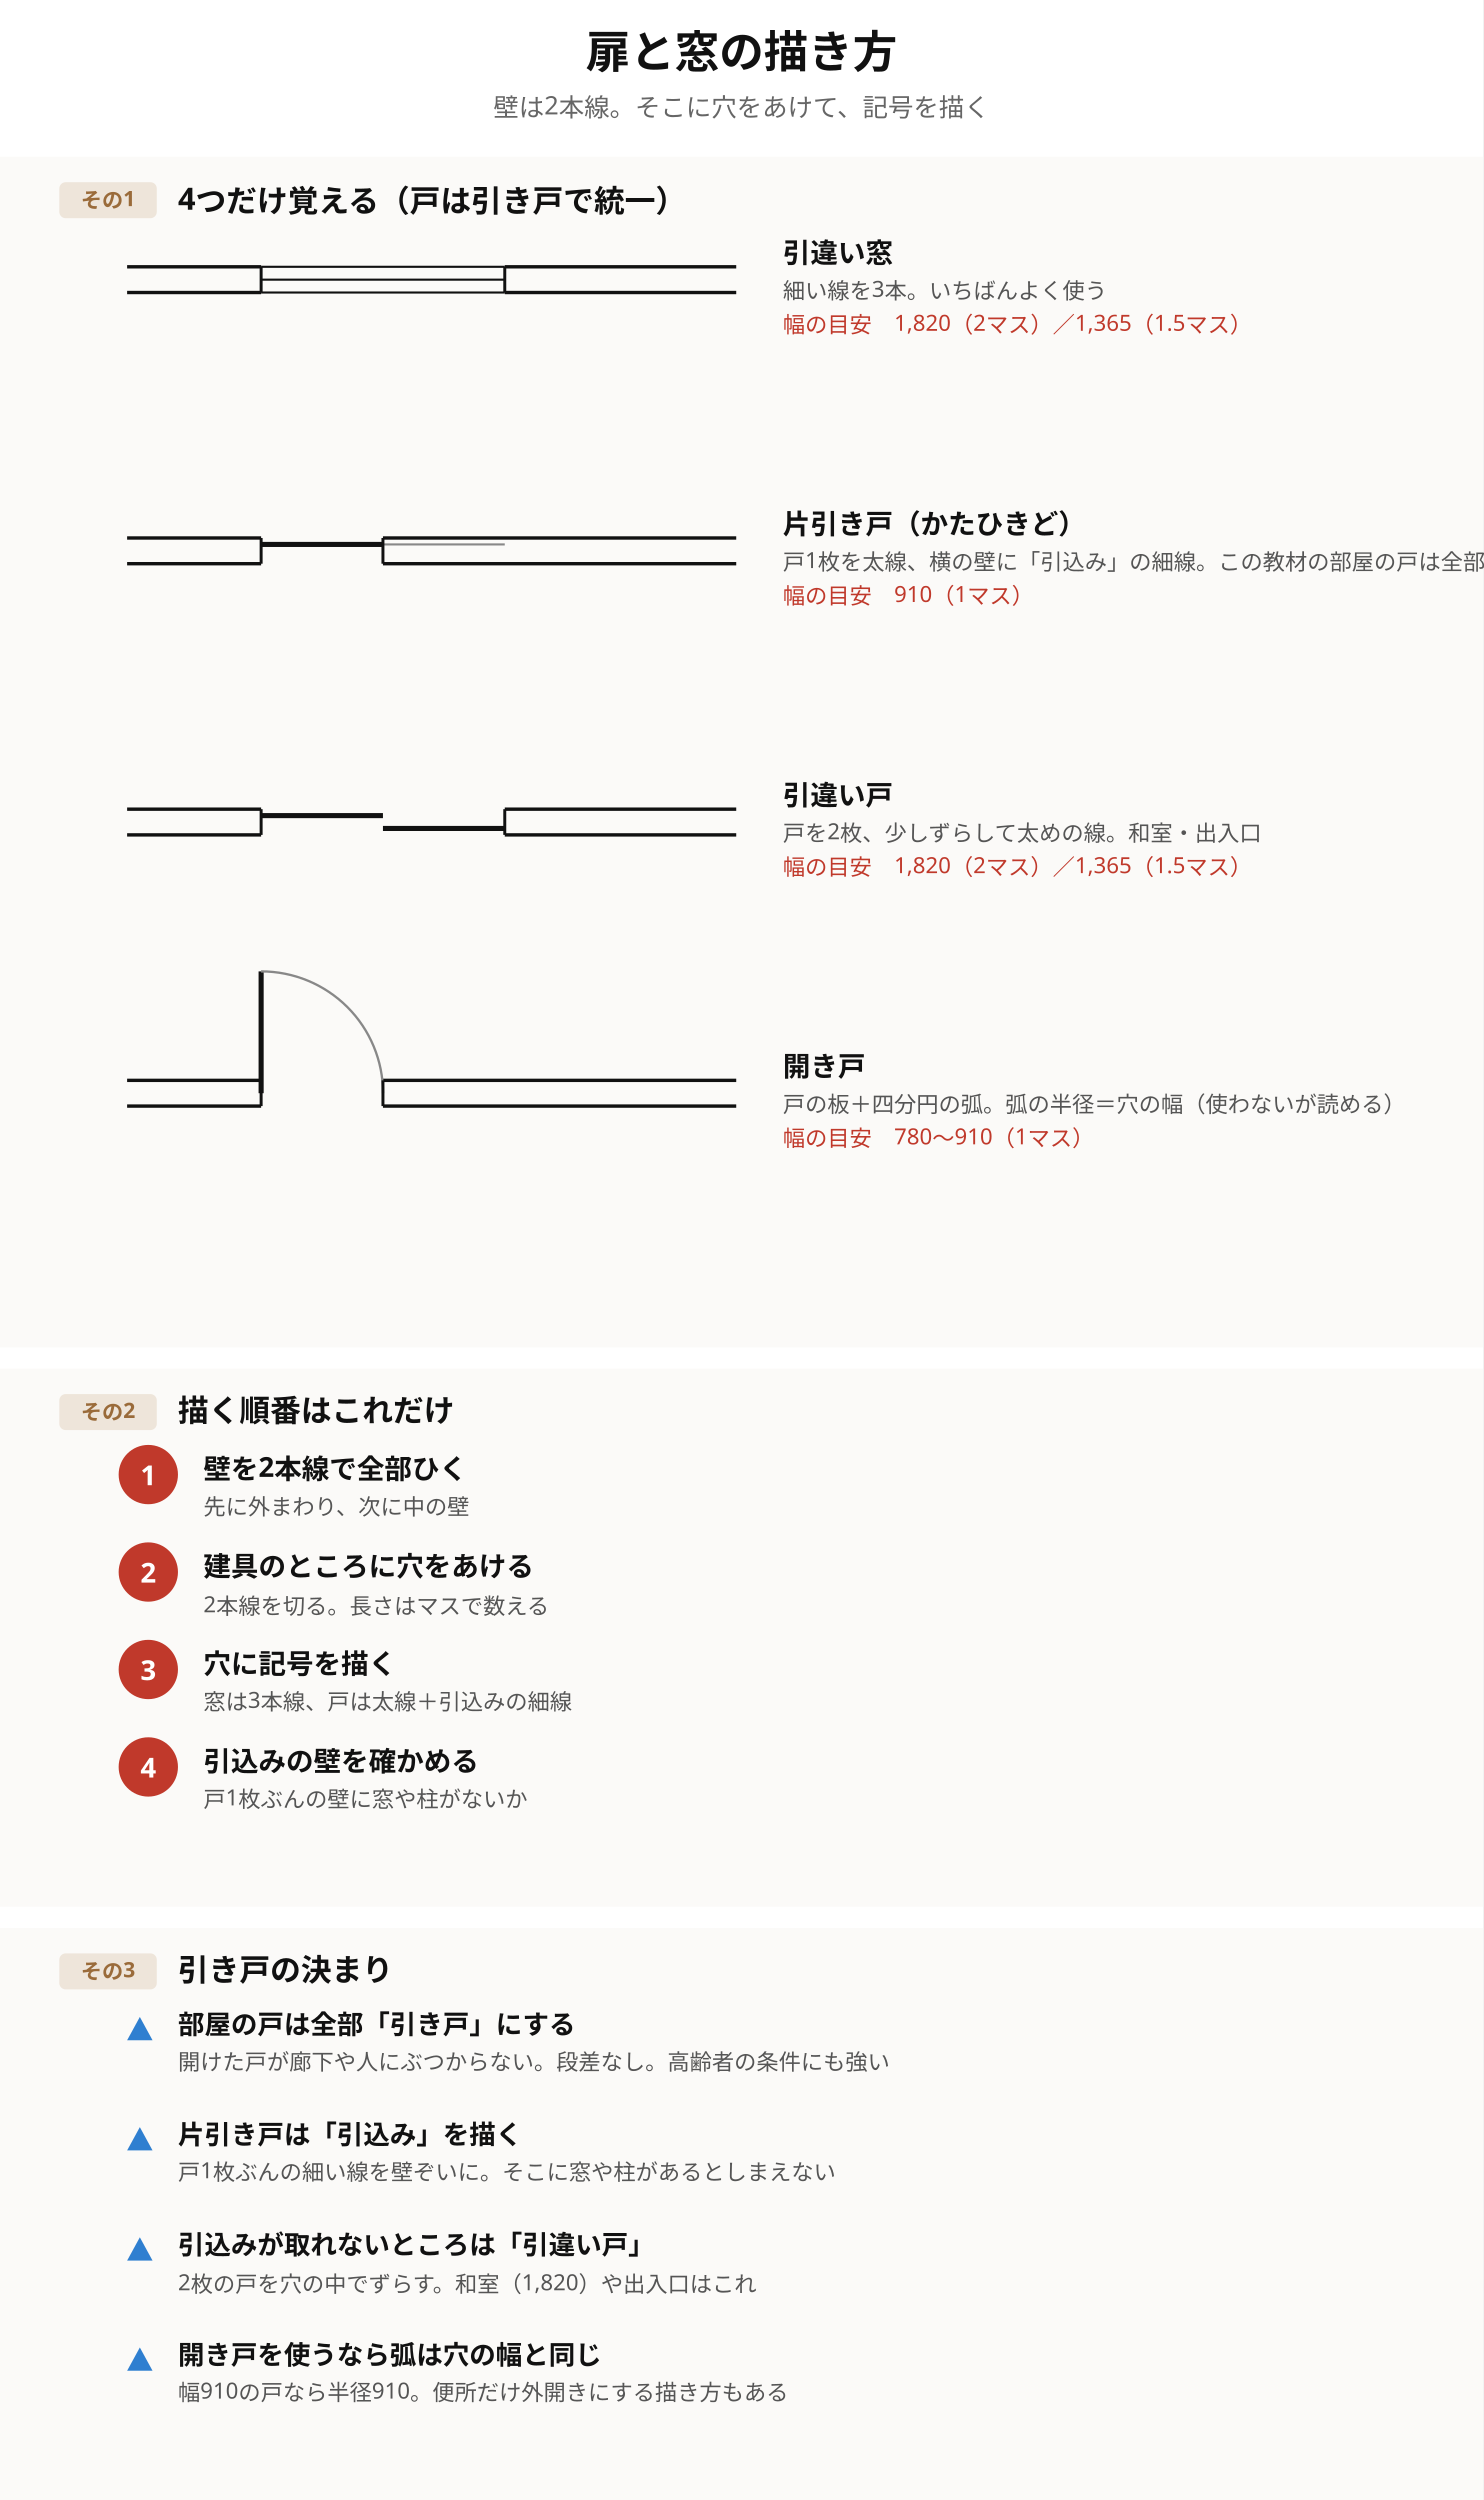
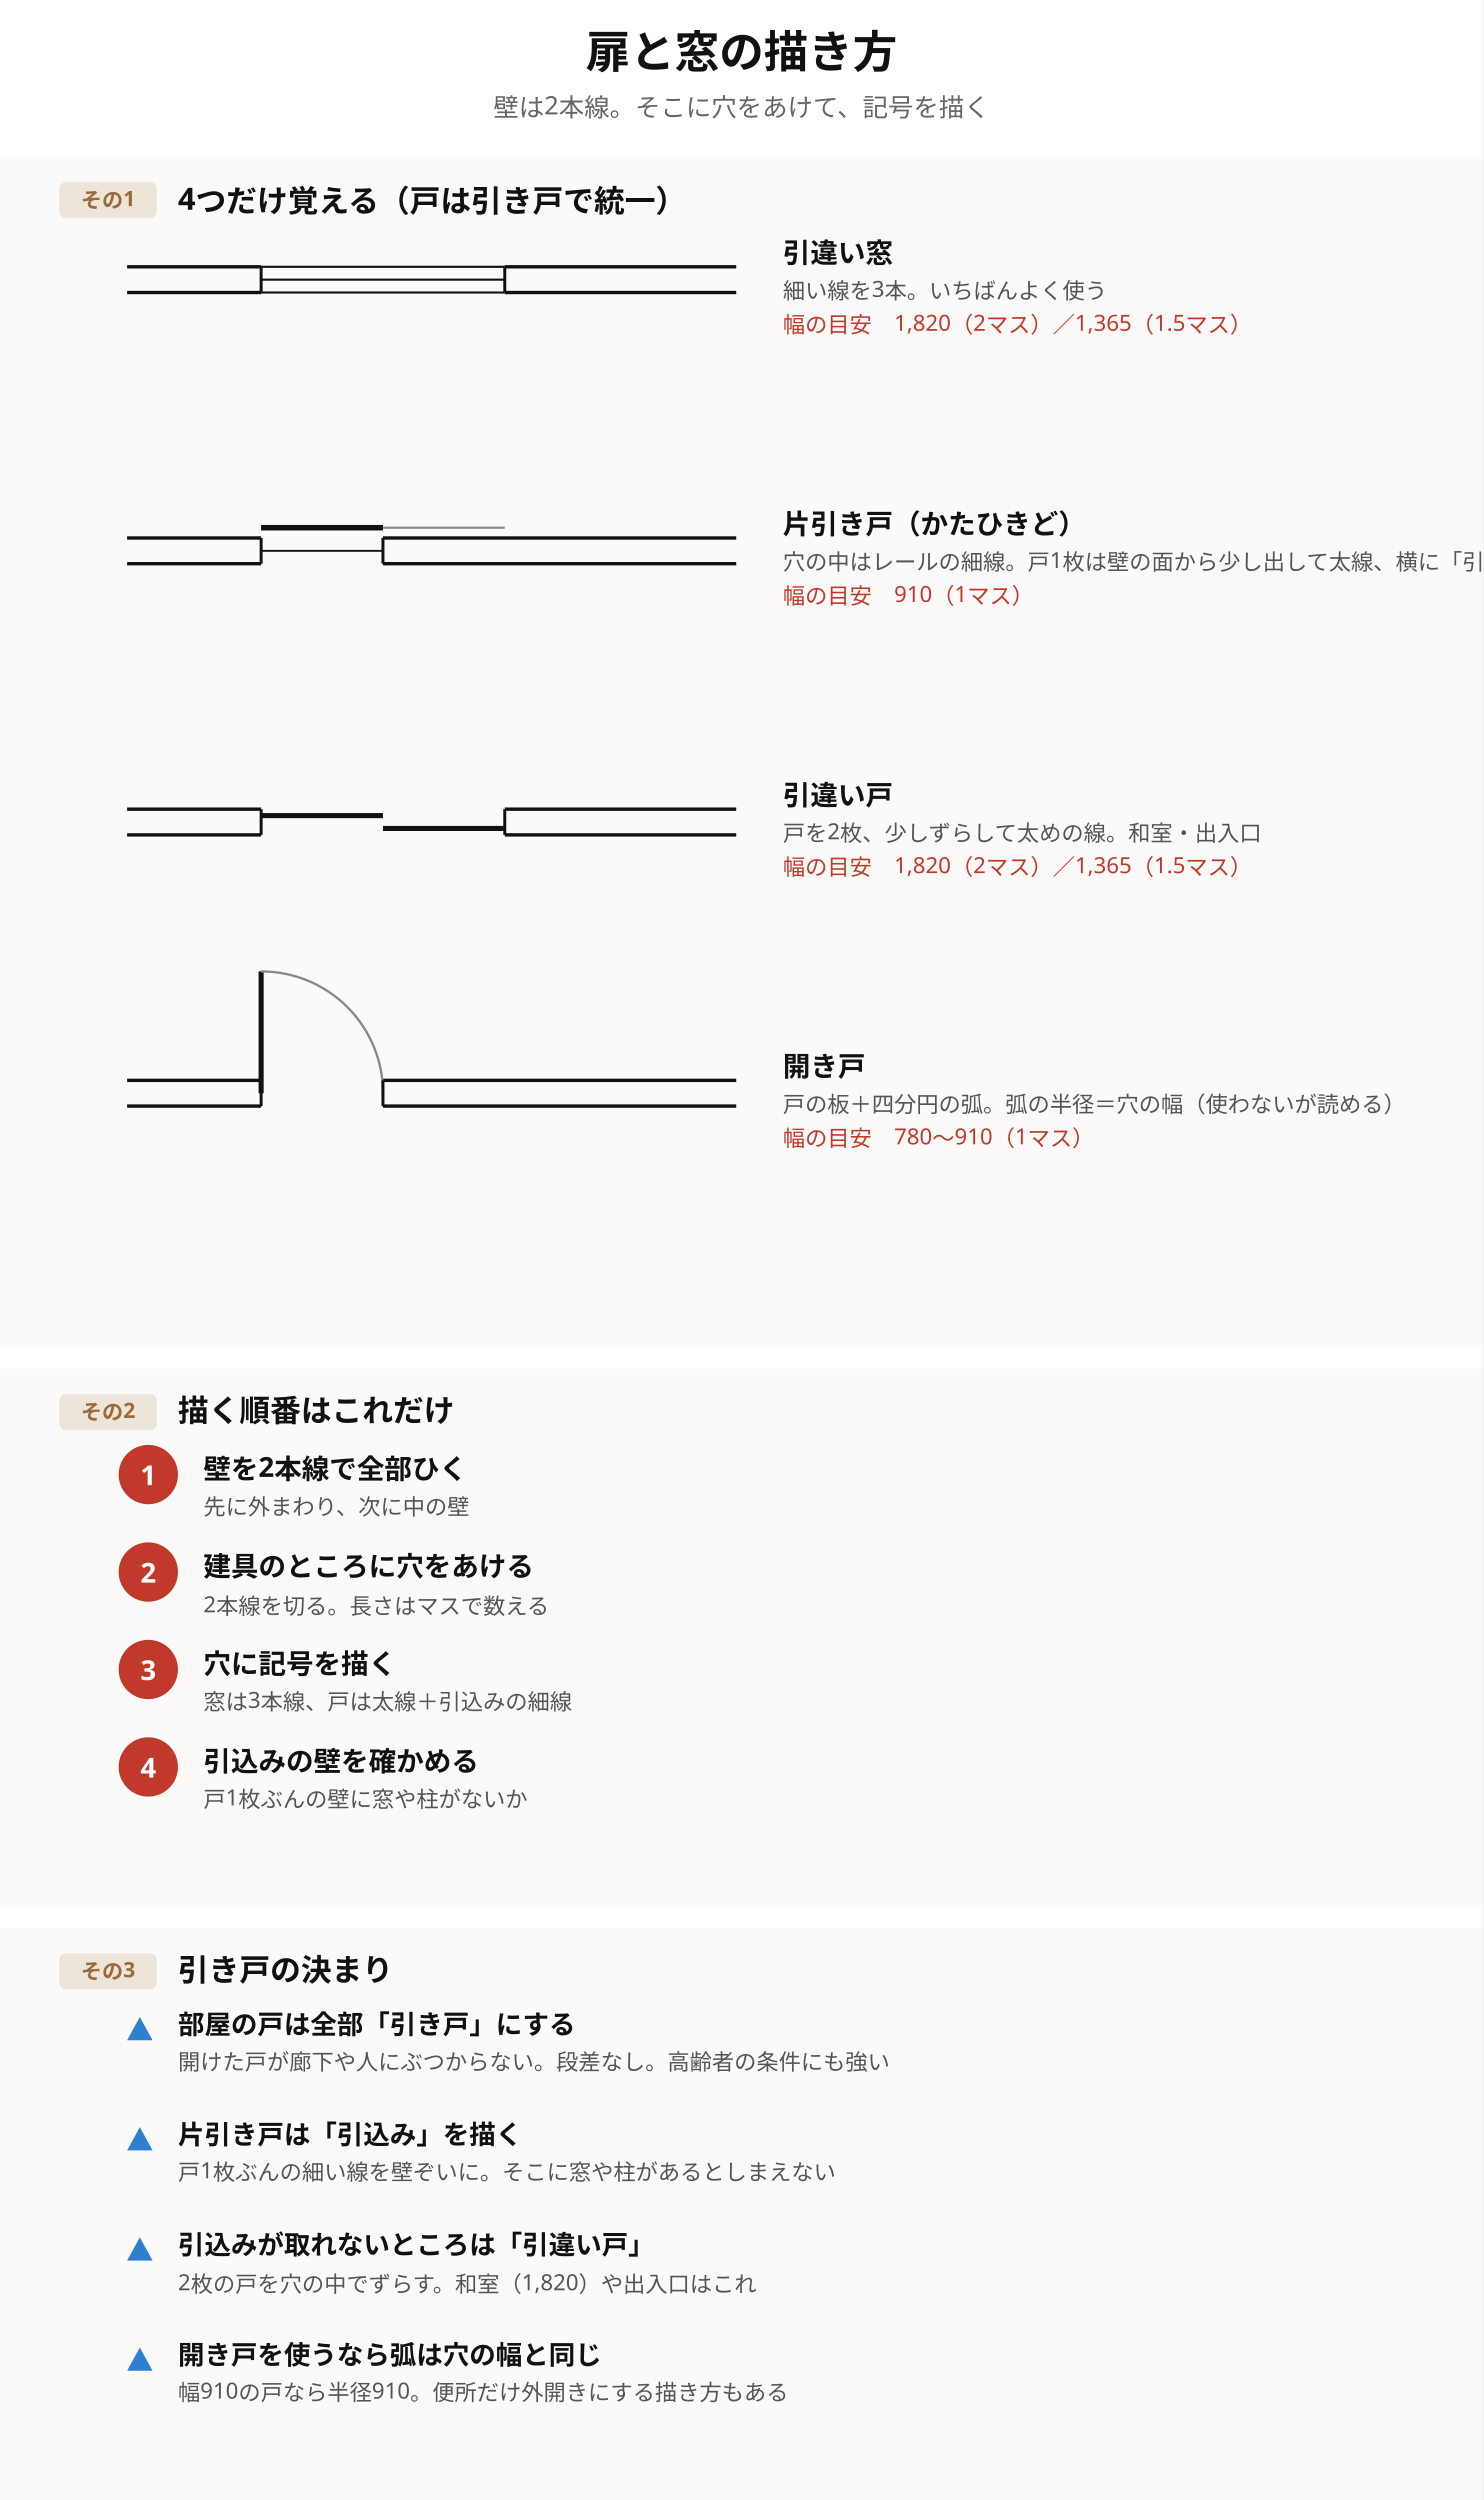
<svg xmlns="http://www.w3.org/2000/svg" viewBox="0 0 700 1180" width="700" height="1180" font-family="'Hiragino Sans','Hiragino Kaku Gothic ProN','Noto Sans JP','Yu Gothic',Meiryo,'IPAGothic',sans-serif">
  <rect width="700" height="1180" fill="#ffffff" />
  <text x="350" y="32" font-size="21" text-anchor="middle" fill="#111" font-weight="700" font-family="'Hiragino Sans','Hiragino Kaku Gothic ProN','Noto Sans JP','Yu Gothic',Meiryo,'IPAGothic',sans-serif">扉と窓の描き方</text>
  <text x="350" y="55" font-size="12" text-anchor="middle" fill="#666" font-weight="400" font-family="'Hiragino Sans','Hiragino Kaku Gothic ProN','Noto Sans JP','Yu Gothic',Meiryo,'IPAGothic',sans-serif">壁は2本線。そこに穴をあけて、記号を描く</text>
  <rect x="0" y="74" width="700" height="562" fill="#fbfaf8" stroke="none" />
  <rect x="28" y="86" width="46" height="17" fill="#eee5da" stroke="none" rx="3" />
  <text x="51" y="98" font-size="10" text-anchor="middle" fill="#9a6b3a" font-weight="700" font-family="'Hiragino Sans','Hiragino Kaku Gothic ProN','Noto Sans JP','Yu Gothic',Meiryo,'IPAGothic',sans-serif">その1</text>
  <text x="84" y="99" font-size="14.5" text-anchor="start" fill="#111" font-weight="700" font-family="'Hiragino Sans','Hiragino Kaku Gothic ProN','Noto Sans JP','Yu Gothic',Meiryo,'IPAGothic',sans-serif">4つだけ覚える（戸は引き戸で統一）</text>
  <line x1="60" y1="125.93" x2="123.25" y2="125.93" stroke="#111" stroke-width="1.6" />
  <line x1="60" y1="138.07" x2="123.25" y2="138.07" stroke="#111" stroke-width="1.6" />
  <line x1="238.25" y1="125.93" x2="347.5" y2="125.93" stroke="#111" stroke-width="1.6" />
  <line x1="238.25" y1="138.07" x2="347.5" y2="138.07" stroke="#111" stroke-width="1.6" />
  <line x1="123.25" y1="125.93" x2="238.25" y2="125.93" stroke="#111" stroke-width="1.0" />
  <line x1="123.25" y1="132" x2="238.25" y2="132" stroke="#111" stroke-width="1.0" />
  <line x1="123.25" y1="138.07" x2="238.25" y2="138.07" stroke="#111" stroke-width="1.0" />
  <line x1="123.25" y1="125.93" x2="123.25" y2="138.07" stroke="#111" stroke-width="1.4" />
  <line x1="238.25" y1="125.93" x2="238.25" y2="138.07" stroke="#111" stroke-width="1.4" />
  <text x="369.5" y="124" font-size="13" text-anchor="start" fill="#111" font-weight="700" font-family="'Hiragino Sans','Hiragino Kaku Gothic ProN','Noto Sans JP','Yu Gothic',Meiryo,'IPAGothic',sans-serif">引違い窓</text>
  <text x="369.5" y="141" font-size="10.5" text-anchor="start" fill="#555" font-weight="400" font-family="'Hiragino Sans','Hiragino Kaku Gothic ProN','Noto Sans JP','Yu Gothic',Meiryo,'IPAGothic',sans-serif">細い線を3本。いちばんよく使う</text>
  <text x="369.5" y="157" font-size="10.5" text-anchor="start" fill="#c0392b" font-weight="400" font-family="'Hiragino Sans','Hiragino Kaku Gothic ProN','Noto Sans JP','Yu Gothic',Meiryo,'IPAGothic',sans-serif">幅の目安　1,820（2マス）／1,365（1.5マス）</text>
  <line x1="60" y1="253.93" x2="123.25" y2="253.93" stroke="#111" stroke-width="1.6" />
  <line x1="60" y1="266.07" x2="123.25" y2="266.07" stroke="#111" stroke-width="1.6" />
  <line x1="180.75" y1="253.93" x2="347.5" y2="253.93" stroke="#111" stroke-width="1.6" />
  <line x1="180.75" y1="266.07" x2="347.5" y2="266.07" stroke="#111" stroke-width="1.6" />
-   <line x1="123.25" y1="256.97" x2="180.75" y2="256.97" stroke="#111" stroke-width="2.4" />
-   <line x1="180.75" y1="256.97" x2="238.25" y2="256.97" stroke="#888" stroke-width="1.0" />
+   <line x1="123.25" y1="260" x2="180.75" y2="260" stroke="#111" stroke-width="0.9" />
+   <line x1="123.25" y1="249.08" x2="180.75" y2="249.08" stroke="#111" stroke-width="2.6" />
+   <line x1="180.75" y1="249.08" x2="238.25" y2="249.08" stroke="#888" stroke-width="1.0" />
  <line x1="123.25" y1="253.93" x2="123.25" y2="266.07" stroke="#111" stroke-width="1.4" />
  <line x1="180.75" y1="253.93" x2="180.75" y2="266.07" stroke="#111" stroke-width="1.4" />
  <text x="369.5" y="252" font-size="13" text-anchor="start" fill="#111" font-weight="700" font-family="'Hiragino Sans','Hiragino Kaku Gothic ProN','Noto Sans JP','Yu Gothic',Meiryo,'IPAGothic',sans-serif">片引き戸（かたひきど）</text>
-   <text x="369.5" y="269" font-size="10.5" text-anchor="start" fill="#555" font-weight="400" font-family="'Hiragino Sans','Hiragino Kaku Gothic ProN','Noto Sans JP','Yu Gothic',Meiryo,'IPAGothic',sans-serif">戸1枚を太線、横の壁に「引込み」の細線。この教材の部屋の戸は全部これ</text>
+   <text x="369.5" y="269" font-size="10.5" text-anchor="start" fill="#555" font-weight="400" font-family="'Hiragino Sans','Hiragino Kaku Gothic ProN','Noto Sans JP','Yu Gothic',Meiryo,'IPAGothic',sans-serif">穴の中はレールの細線。戸1枚は壁の面から少し出して太線、横に「引込み」の細線</text>
  <text x="369.5" y="285" font-size="10.5" text-anchor="start" fill="#c0392b" font-weight="400" font-family="'Hiragino Sans','Hiragino Kaku Gothic ProN','Noto Sans JP','Yu Gothic',Meiryo,'IPAGothic',sans-serif">幅の目安　910（1マス）</text>
  <line x1="60" y1="381.93" x2="123.25" y2="381.93" stroke="#111" stroke-width="1.6" />
  <line x1="60" y1="394.07" x2="123.25" y2="394.07" stroke="#111" stroke-width="1.6" />
  <line x1="238.25" y1="381.93" x2="347.5" y2="381.93" stroke="#111" stroke-width="1.6" />
  <line x1="238.25" y1="394.07" x2="347.5" y2="394.07" stroke="#111" stroke-width="1.6" />
  <line x1="123.25" y1="384.97" x2="180.75" y2="384.97" stroke="#111" stroke-width="2.4" />
  <line x1="180.75" y1="391.03" x2="238.25" y2="391.03" stroke="#111" stroke-width="2.4" />
  <line x1="123.25" y1="381.93" x2="123.25" y2="394.07" stroke="#111" stroke-width="1.4" />
  <line x1="238.25" y1="381.93" x2="238.25" y2="394.07" stroke="#111" stroke-width="1.4" />
  <text x="369.5" y="380" font-size="13" text-anchor="start" fill="#111" font-weight="700" font-family="'Hiragino Sans','Hiragino Kaku Gothic ProN','Noto Sans JP','Yu Gothic',Meiryo,'IPAGothic',sans-serif">引違い戸</text>
  <text x="369.5" y="397" font-size="10.5" text-anchor="start" fill="#555" font-weight="400" font-family="'Hiragino Sans','Hiragino Kaku Gothic ProN','Noto Sans JP','Yu Gothic',Meiryo,'IPAGothic',sans-serif">戸を2枚、少しずらして太めの線。和室・出入口</text>
  <text x="369.5" y="413" font-size="10.5" text-anchor="start" fill="#c0392b" font-weight="400" font-family="'Hiragino Sans','Hiragino Kaku Gothic ProN','Noto Sans JP','Yu Gothic',Meiryo,'IPAGothic',sans-serif">幅の目安　1,820（2マス）／1,365（1.5マス）</text>
  <line x1="60" y1="509.93" x2="123.25" y2="509.93" stroke="#111" stroke-width="1.6" />
  <line x1="60" y1="522.07" x2="123.25" y2="522.07" stroke="#111" stroke-width="1.6" />
  <line x1="180.75" y1="509.93" x2="347.5" y2="509.93" stroke="#111" stroke-width="1.6" />
  <line x1="180.75" y1="522.07" x2="347.5" y2="522.07" stroke="#111" stroke-width="1.6" />
  <line x1="123.25" y1="516" x2="123.25" y2="458.5" stroke="#111" stroke-width="2.4" />
  <path d="M 123.2 458.5 A 57.5 57.5 0 0 1 180.8 516.0" stroke="#888" stroke-width="1.1" fill="none" />
  <line x1="123.25" y1="509.93" x2="123.25" y2="522.07" stroke="#111" stroke-width="1.4" />
  <line x1="180.75" y1="509.93" x2="180.75" y2="522.07" stroke="#111" stroke-width="1.4" />
  <text x="369.5" y="508" font-size="13" text-anchor="start" fill="#111" font-weight="700" font-family="'Hiragino Sans','Hiragino Kaku Gothic ProN','Noto Sans JP','Yu Gothic',Meiryo,'IPAGothic',sans-serif">開き戸</text>
  <text x="369.5" y="525" font-size="10.5" text-anchor="start" fill="#555" font-weight="400" font-family="'Hiragino Sans','Hiragino Kaku Gothic ProN','Noto Sans JP','Yu Gothic',Meiryo,'IPAGothic',sans-serif">戸の板＋四分円の弧。弧の半径＝穴の幅（使わないが読める）</text>
  <text x="369.5" y="541" font-size="10.5" text-anchor="start" fill="#c0392b" font-weight="400" font-family="'Hiragino Sans','Hiragino Kaku Gothic ProN','Noto Sans JP','Yu Gothic',Meiryo,'IPAGothic',sans-serif">幅の目安　780〜910（1マス）</text>
  <rect x="0" y="646" width="700" height="254" fill="#fbfaf8" stroke="none" />
  <rect x="28" y="658" width="46" height="17" fill="#eee5da" stroke="none" rx="3" />
  <text x="51" y="670" font-size="10" text-anchor="middle" fill="#9a6b3a" font-weight="700" font-family="'Hiragino Sans','Hiragino Kaku Gothic ProN','Noto Sans JP','Yu Gothic',Meiryo,'IPAGothic',sans-serif">その2</text>
  <text x="84" y="671" font-size="14.5" text-anchor="start" fill="#111" font-weight="700" font-family="'Hiragino Sans','Hiragino Kaku Gothic ProN','Noto Sans JP','Yu Gothic',Meiryo,'IPAGothic',sans-serif">描く順番はこれだけ</text>
  <circle cx="70" cy="696" r="14" fill="#c0392b" />
  <text x="70" y="701" font-size="13" text-anchor="middle" fill="#fff" font-weight="700" font-family="'Hiragino Sans','Hiragino Kaku Gothic ProN','Noto Sans JP','Yu Gothic',Meiryo,'IPAGothic',sans-serif">1</text>
  <text x="96" y="698" font-size="13" text-anchor="start" fill="#111" font-weight="700" font-family="'Hiragino Sans','Hiragino Kaku Gothic ProN','Noto Sans JP','Yu Gothic',Meiryo,'IPAGothic',sans-serif">壁を2本線で全部ひく</text>
  <text x="96" y="715" font-size="10.5" text-anchor="start" fill="#555" font-weight="400" font-family="'Hiragino Sans','Hiragino Kaku Gothic ProN','Noto Sans JP','Yu Gothic',Meiryo,'IPAGothic',sans-serif">先に外まわり、次に中の壁</text>
  <circle cx="70" cy="742" r="14" fill="#c0392b" />
  <text x="70" y="747" font-size="13" text-anchor="middle" fill="#fff" font-weight="700" font-family="'Hiragino Sans','Hiragino Kaku Gothic ProN','Noto Sans JP','Yu Gothic',Meiryo,'IPAGothic',sans-serif">2</text>
  <text x="96" y="744" font-size="13" text-anchor="start" fill="#111" font-weight="700" font-family="'Hiragino Sans','Hiragino Kaku Gothic ProN','Noto Sans JP','Yu Gothic',Meiryo,'IPAGothic',sans-serif">建具のところに穴をあける</text>
  <text x="96" y="761" font-size="10.5" text-anchor="start" fill="#555" font-weight="400" font-family="'Hiragino Sans','Hiragino Kaku Gothic ProN','Noto Sans JP','Yu Gothic',Meiryo,'IPAGothic',sans-serif">2本線を切る。長さはマスで数える</text>
  <circle cx="70" cy="788" r="14" fill="#c0392b" />
  <text x="70" y="793" font-size="13" text-anchor="middle" fill="#fff" font-weight="700" font-family="'Hiragino Sans','Hiragino Kaku Gothic ProN','Noto Sans JP','Yu Gothic',Meiryo,'IPAGothic',sans-serif">3</text>
  <text x="96" y="790" font-size="13" text-anchor="start" fill="#111" font-weight="700" font-family="'Hiragino Sans','Hiragino Kaku Gothic ProN','Noto Sans JP','Yu Gothic',Meiryo,'IPAGothic',sans-serif">穴に記号を描く</text>
  <text x="96" y="807" font-size="10.5" text-anchor="start" fill="#555" font-weight="400" font-family="'Hiragino Sans','Hiragino Kaku Gothic ProN','Noto Sans JP','Yu Gothic',Meiryo,'IPAGothic',sans-serif">窓は3本線、戸は太線＋引込みの細線</text>
  <circle cx="70" cy="834" r="14" fill="#c0392b" />
  <text x="70" y="839" font-size="13" text-anchor="middle" fill="#fff" font-weight="700" font-family="'Hiragino Sans','Hiragino Kaku Gothic ProN','Noto Sans JP','Yu Gothic',Meiryo,'IPAGothic',sans-serif">4</text>
  <text x="96" y="836" font-size="13" text-anchor="start" fill="#111" font-weight="700" font-family="'Hiragino Sans','Hiragino Kaku Gothic ProN','Noto Sans JP','Yu Gothic',Meiryo,'IPAGothic',sans-serif">引込みの壁を確かめる</text>
  <text x="96" y="853" font-size="10.5" text-anchor="start" fill="#555" font-weight="400" font-family="'Hiragino Sans','Hiragino Kaku Gothic ProN','Noto Sans JP','Yu Gothic',Meiryo,'IPAGothic',sans-serif">戸1枚ぶんの壁に窓や柱がないか</text>
  <rect x="0" y="910" width="700" height="270" fill="#fbfaf8" stroke="none" />
  <rect x="28" y="922" width="46" height="17" fill="#eee5da" stroke="none" rx="3" />
  <text x="51" y="934" font-size="10" text-anchor="middle" fill="#9a6b3a" font-weight="700" font-family="'Hiragino Sans','Hiragino Kaku Gothic ProN','Noto Sans JP','Yu Gothic',Meiryo,'IPAGothic',sans-serif">その3</text>
  <text x="84" y="935" font-size="14.5" text-anchor="start" fill="#111" font-weight="700" font-family="'Hiragino Sans','Hiragino Kaku Gothic ProN','Noto Sans JP','Yu Gothic',Meiryo,'IPAGothic',sans-serif">引き戸の決まり</text>
  <polygon points="66,952 60,963 72,963" fill="#2f7fd0" />
  <text x="84" y="960" font-size="12.5" text-anchor="start" fill="#111" font-weight="700" font-family="'Hiragino Sans','Hiragino Kaku Gothic ProN','Noto Sans JP','Yu Gothic',Meiryo,'IPAGothic',sans-serif">部屋の戸は全部「引き戸」にする</text>
  <text x="84" y="977" font-size="10.5" text-anchor="start" fill="#555" font-weight="400" font-family="'Hiragino Sans','Hiragino Kaku Gothic ProN','Noto Sans JP','Yu Gothic',Meiryo,'IPAGothic',sans-serif">開けた戸が廊下や人にぶつからない。段差なし。高齢者の条件にも強い</text>
  <polygon points="66,1004 60,1015 72,1015" fill="#2f7fd0" />
  <text x="84" y="1012" font-size="12.5" text-anchor="start" fill="#111" font-weight="700" font-family="'Hiragino Sans','Hiragino Kaku Gothic ProN','Noto Sans JP','Yu Gothic',Meiryo,'IPAGothic',sans-serif">片引き戸は「引込み」を描く</text>
  <text x="84" y="1029" font-size="10.5" text-anchor="start" fill="#555" font-weight="400" font-family="'Hiragino Sans','Hiragino Kaku Gothic ProN','Noto Sans JP','Yu Gothic',Meiryo,'IPAGothic',sans-serif">戸1枚ぶんの細い線を壁ぞいに。そこに窓や柱があるとしまえない</text>
  <polygon points="66,1056 60,1067 72,1067" fill="#2f7fd0" />
  <text x="84" y="1064" font-size="12.5" text-anchor="start" fill="#111" font-weight="700" font-family="'Hiragino Sans','Hiragino Kaku Gothic ProN','Noto Sans JP','Yu Gothic',Meiryo,'IPAGothic',sans-serif">引込みが取れないところは「引違い戸」</text>
  <text x="84" y="1081" font-size="10.5" text-anchor="start" fill="#555" font-weight="400" font-family="'Hiragino Sans','Hiragino Kaku Gothic ProN','Noto Sans JP','Yu Gothic',Meiryo,'IPAGothic',sans-serif">2枚の戸を穴の中でずらす。和室（1,820）や出入口はこれ</text>
  <polygon points="66,1108 60,1119 72,1119" fill="#2f7fd0" />
  <text x="84" y="1116" font-size="12.5" text-anchor="start" fill="#111" font-weight="700" font-family="'Hiragino Sans','Hiragino Kaku Gothic ProN','Noto Sans JP','Yu Gothic',Meiryo,'IPAGothic',sans-serif">開き戸を使うなら弧は穴の幅と同じ</text>
  <text x="84" y="1133" font-size="10.5" text-anchor="start" fill="#555" font-weight="400" font-family="'Hiragino Sans','Hiragino Kaku Gothic ProN','Noto Sans JP','Yu Gothic',Meiryo,'IPAGothic',sans-serif">幅910の戸なら半径910。便所だけ外開きにする描き方もある</text>
</svg>
